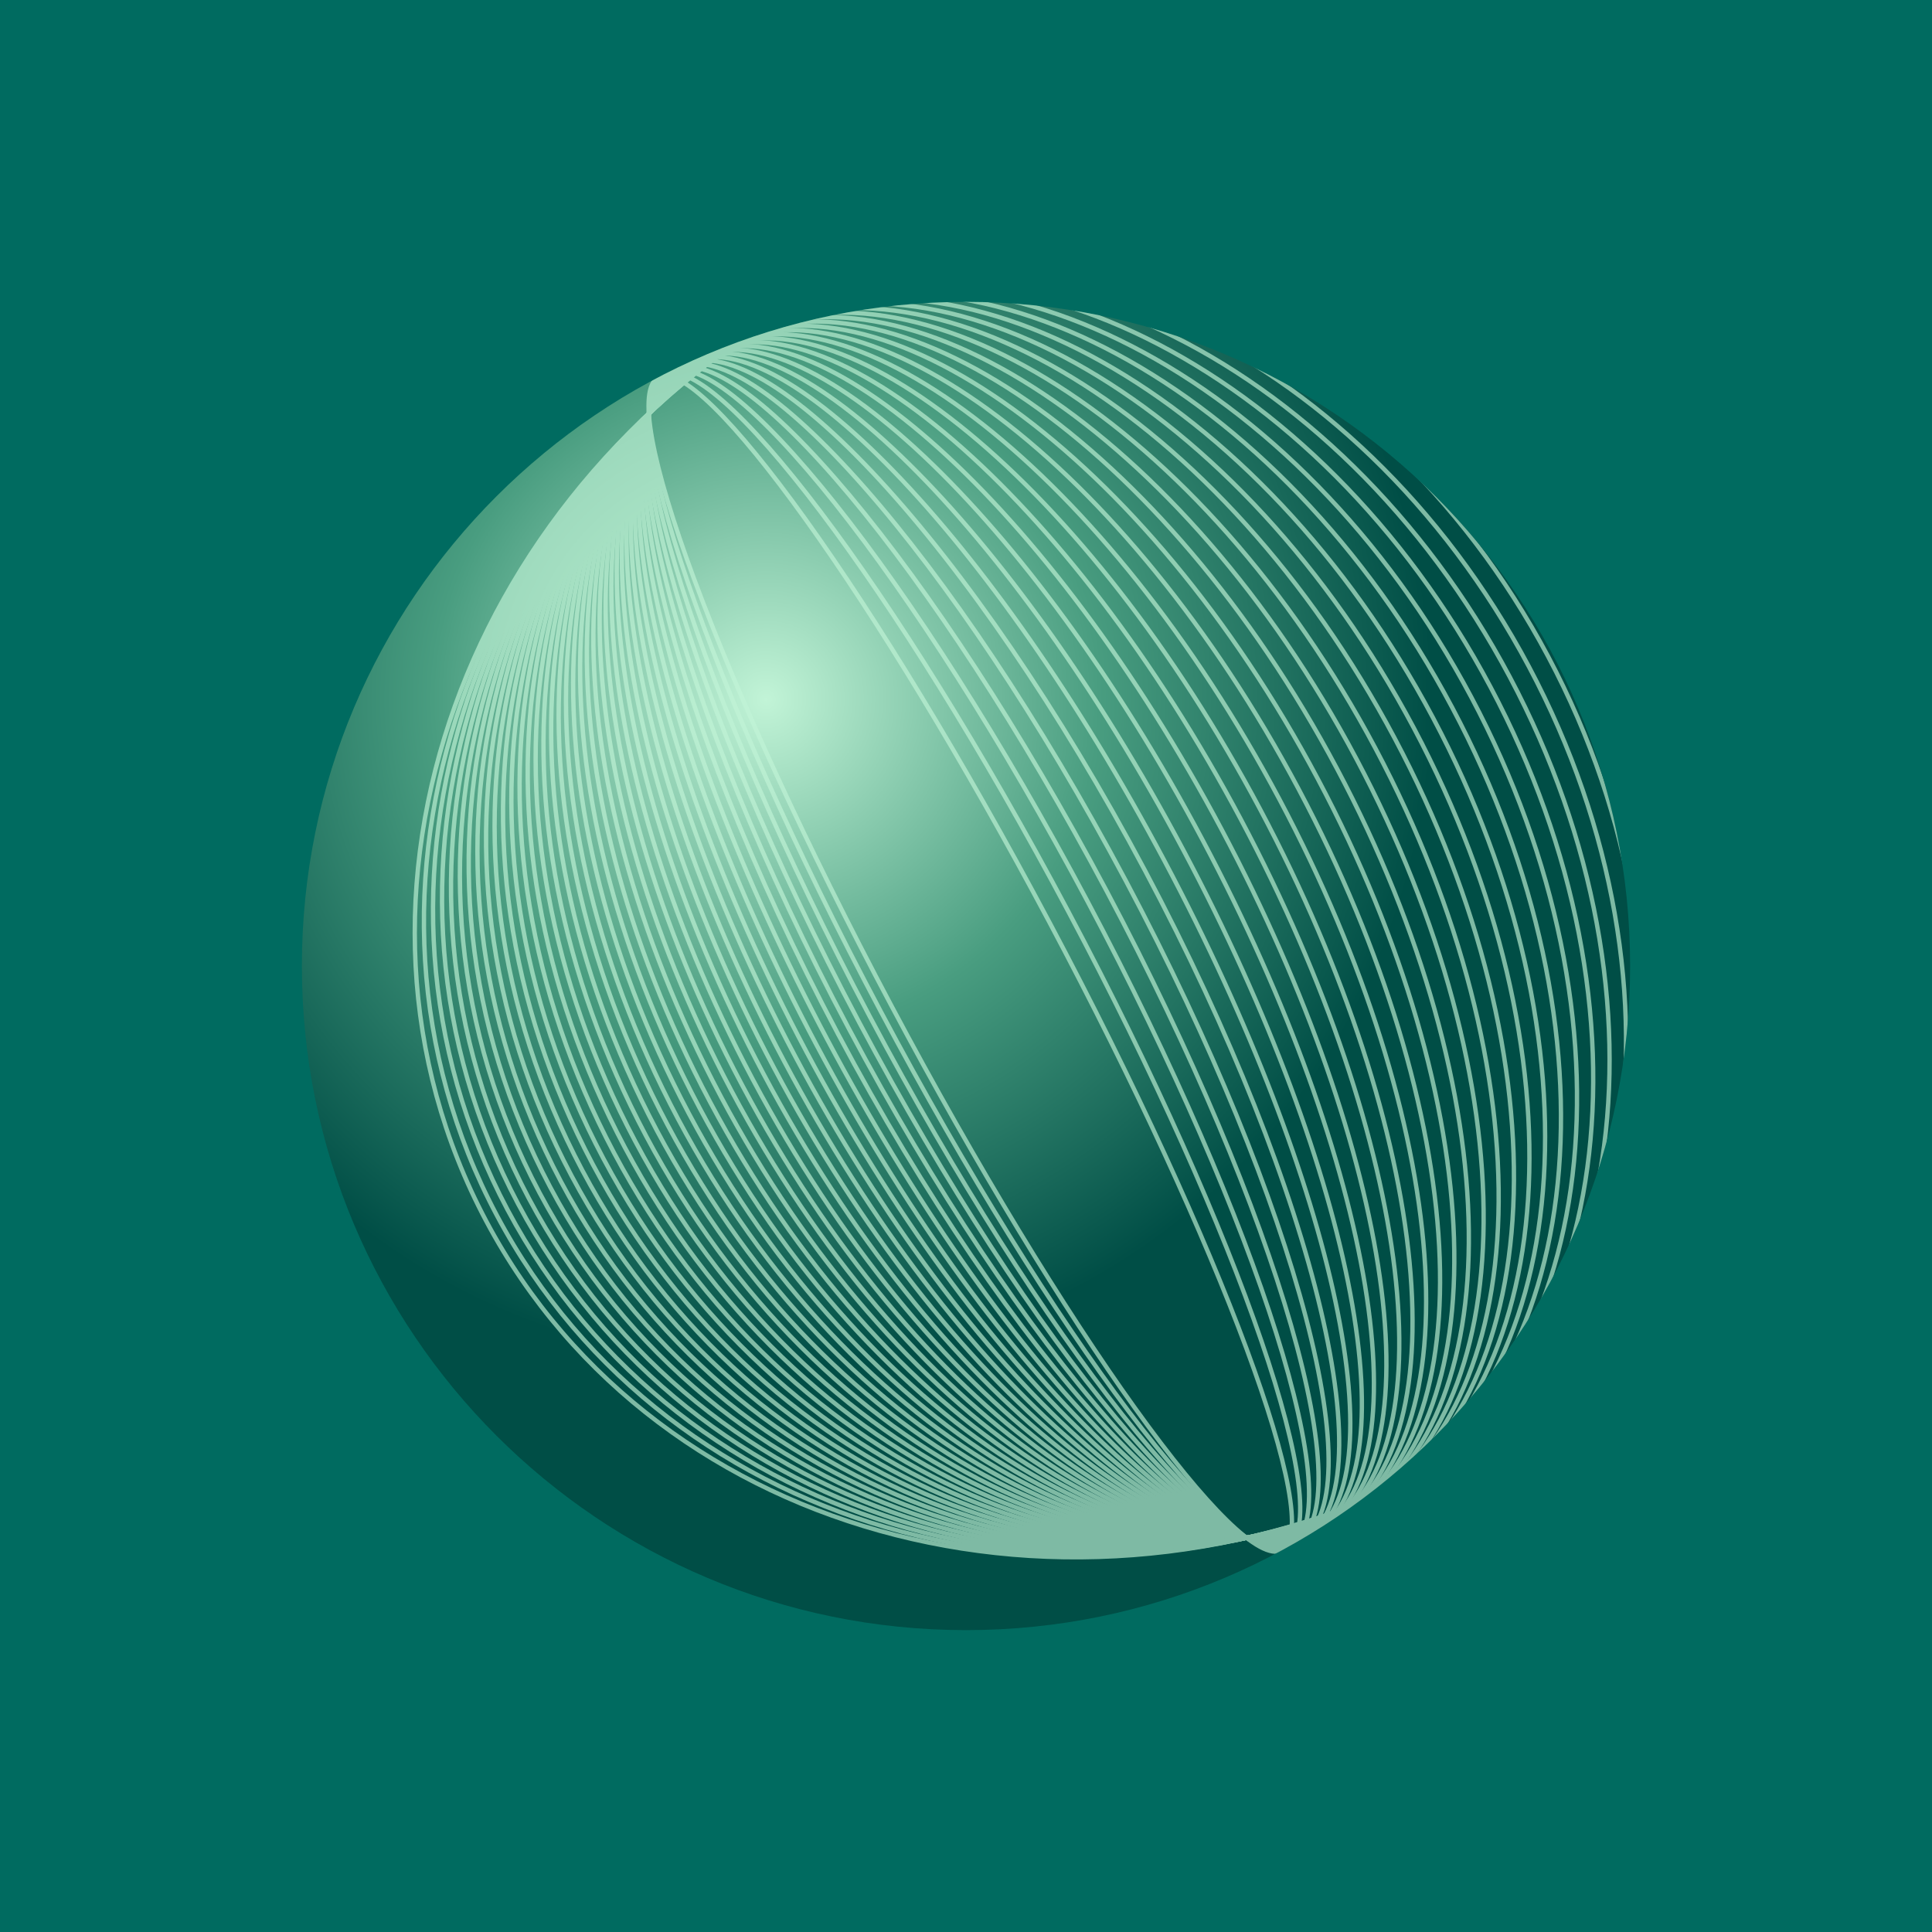
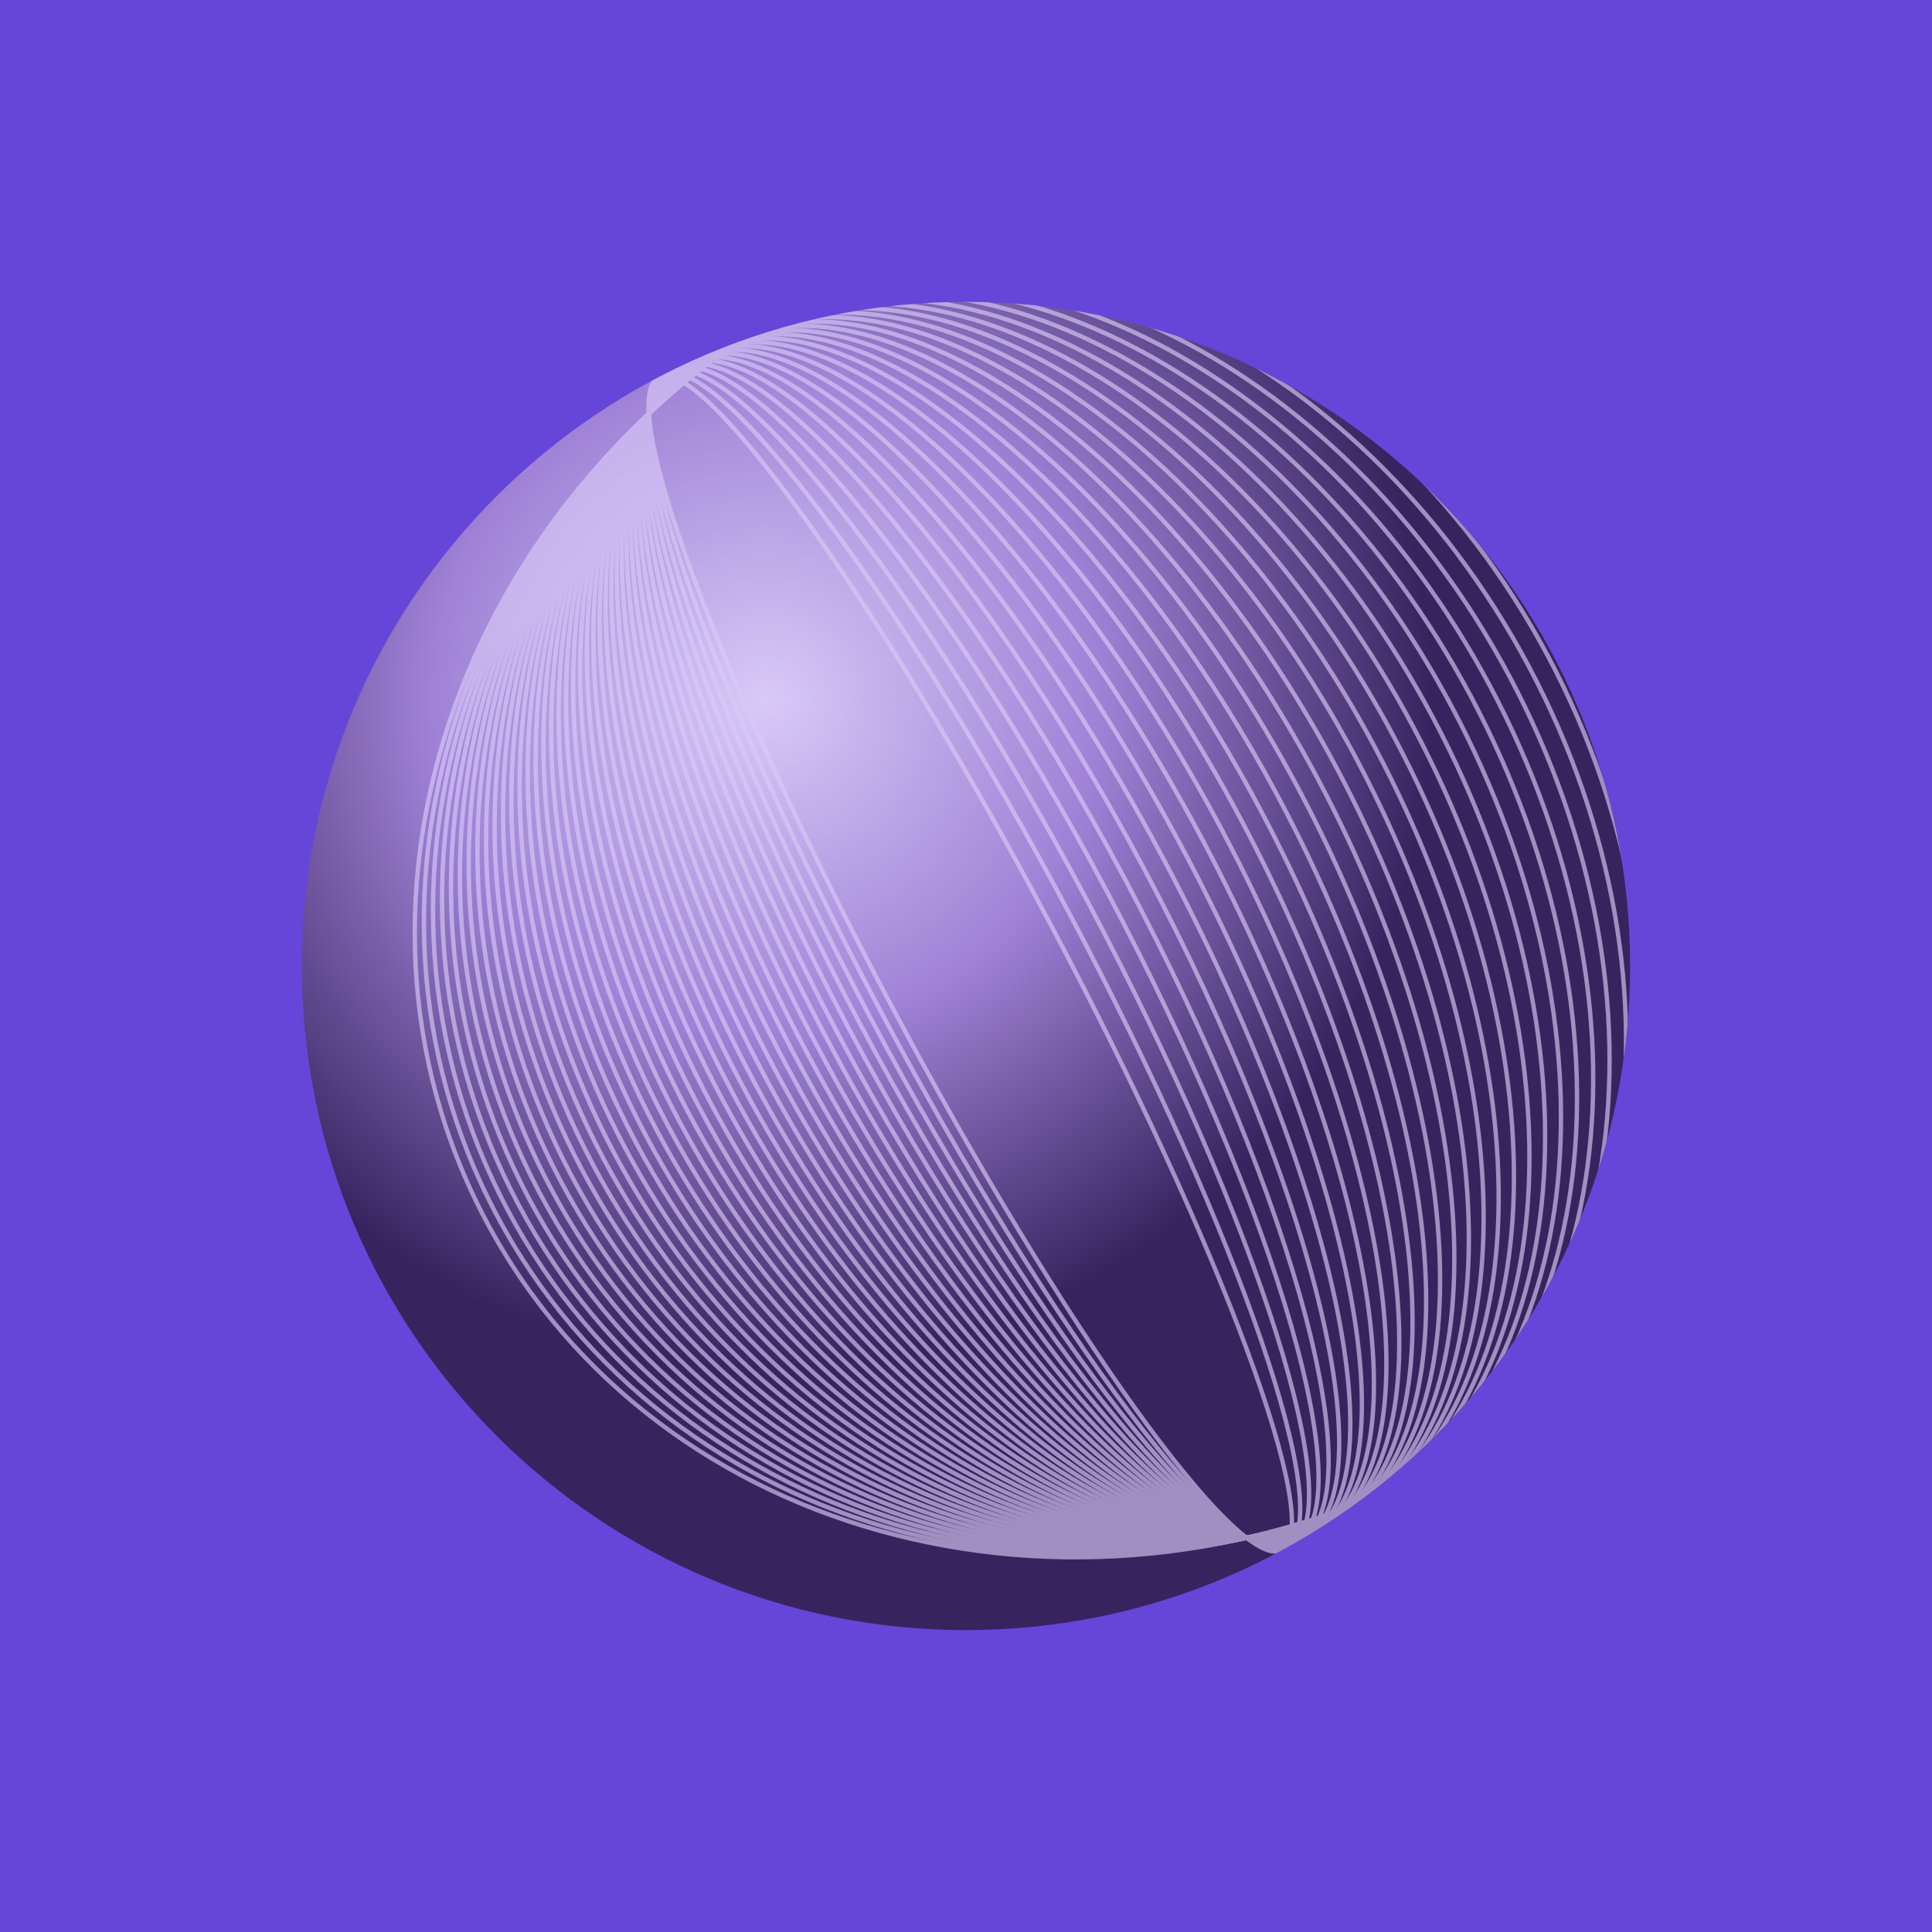
<svg xmlns="http://www.w3.org/2000/svg" width="800" height="800" viewBox="0 0 800 800">
  <defs>
    <radialGradient id="g" cx="35%" cy="30%">
-       <stop stop-color="#C2F4D7" />
-       <stop offset=".5" stop-color="#499D80" />
-       <stop offset="1" stop-color="#004E46" />
+       <stop stop-color="#D9C9F7" />
+       <stop offset=".5" stop-color="#9F82D6" />
+       <stop offset="1" stop-color="#38235F" />
    </radialGradient>
    <clipPath id="c">
      <circle cx="400" cy="400" r="275" />
    </clipPath>
  </defs>
-   <rect width="800" height="800" fill="#006B60" />
+   <rect width="800" height="800" fill="#6646D8" />
  <circle cx="400" cy="400" r="275" fill="url(#g)" />
-   <g clip-path="url(#c)" fill="none" stroke="#C2F4D7" stroke-width="1.8" opacity=".65">
+   <g clip-path="url(#c)" fill="none" stroke="#D9C9F7" stroke-width="1.8" opacity=".65">
    <ellipse cx="402" cy="400" rx="37" ry="275" transform="rotate(-28 400 400)" />
    <ellipse cx="404" cy="400" rx="44" ry="275" transform="rotate(-28 400 400)" />
    <ellipse cx="406" cy="400" rx="51" ry="275" transform="rotate(-28 400 400)" />
    <ellipse cx="408" cy="400" rx="58" ry="275" transform="rotate(-28 400 400)" />
    <ellipse cx="410" cy="400" rx="65" ry="275" transform="rotate(-28 400 400)" />
    <ellipse cx="412" cy="400" rx="72" ry="275" transform="rotate(-28 400 400)" />
    <ellipse cx="414" cy="400" rx="79" ry="275" transform="rotate(-28 400 400)" />
    <ellipse cx="416" cy="400" rx="86" ry="275" transform="rotate(-28 400 400)" />
    <ellipse cx="418" cy="400" rx="93" ry="275" transform="rotate(-28 400 400)" />
    <ellipse cx="420" cy="400" rx="100" ry="275" transform="rotate(-28 400 400)" />
    <ellipse cx="422" cy="400" rx="107" ry="275" transform="rotate(-28 400 400)" />
    <ellipse cx="424" cy="400" rx="114" ry="275" transform="rotate(-28 400 400)" />
    <ellipse cx="426" cy="400" rx="121" ry="275" transform="rotate(-28 400 400)" />
    <ellipse cx="428" cy="400" rx="128" ry="275" transform="rotate(-28 400 400)" />
    <ellipse cx="430" cy="400" rx="135" ry="275" transform="rotate(-28 400 400)" />
    <ellipse cx="432" cy="400" rx="142" ry="275" transform="rotate(-28 400 400)" />
    <ellipse cx="434" cy="400" rx="149" ry="275" transform="rotate(-28 400 400)" />
    <ellipse cx="436" cy="400" rx="156" ry="275" transform="rotate(-28 400 400)" />
    <ellipse cx="438" cy="400" rx="163" ry="275" transform="rotate(-28 400 400)" />
    <ellipse cx="440" cy="400" rx="170" ry="275" transform="rotate(-28 400 400)" />
    <ellipse cx="442" cy="400" rx="177" ry="275" transform="rotate(-28 400 400)" />
    <ellipse cx="444" cy="400" rx="184" ry="275" transform="rotate(-28 400 400)" />
    <ellipse cx="446" cy="400" rx="191" ry="275" transform="rotate(-28 400 400)" />
    <ellipse cx="448" cy="400" rx="198" ry="275" transform="rotate(-28 400 400)" />
    <ellipse cx="450" cy="400" rx="205" ry="275" transform="rotate(-28 400 400)" />
    <ellipse cx="452" cy="400" rx="212" ry="275" transform="rotate(-28 400 400)" />
    <ellipse cx="454" cy="400" rx="219" ry="275" transform="rotate(-28 400 400)" />
    <ellipse cx="456" cy="400" rx="226" ry="275" transform="rotate(-28 400 400)" />
    <ellipse cx="458" cy="400" rx="233" ry="275" transform="rotate(-28 400 400)" />
    <ellipse cx="460" cy="400" rx="240" ry="275" transform="rotate(-28 400 400)" />
    <ellipse cx="462" cy="400" rx="247" ry="275" transform="rotate(-28 400 400)" />
    <ellipse cx="464" cy="400" rx="254" ry="275" transform="rotate(-28 400 400)" />
    <ellipse cx="466" cy="400" rx="261" ry="275" transform="rotate(-28 400 400)" />
    <ellipse cx="468" cy="400" rx="268" ry="275" transform="rotate(-28 400 400)" />
    <ellipse cx="470" cy="400" rx="275" ry="275" transform="rotate(-28 400 400)" />
    <ellipse cx="472" cy="400" rx="282" ry="275" transform="rotate(-28 400 400)" />
    <ellipse cx="474" cy="400" rx="289" ry="275" transform="rotate(-28 400 400)" />
    <ellipse cx="476" cy="400" rx="296" ry="275" transform="rotate(-28 400 400)" />
    <ellipse cx="478" cy="400" rx="303" ry="275" transform="rotate(-28 400 400)" />
  </g>
</svg>
